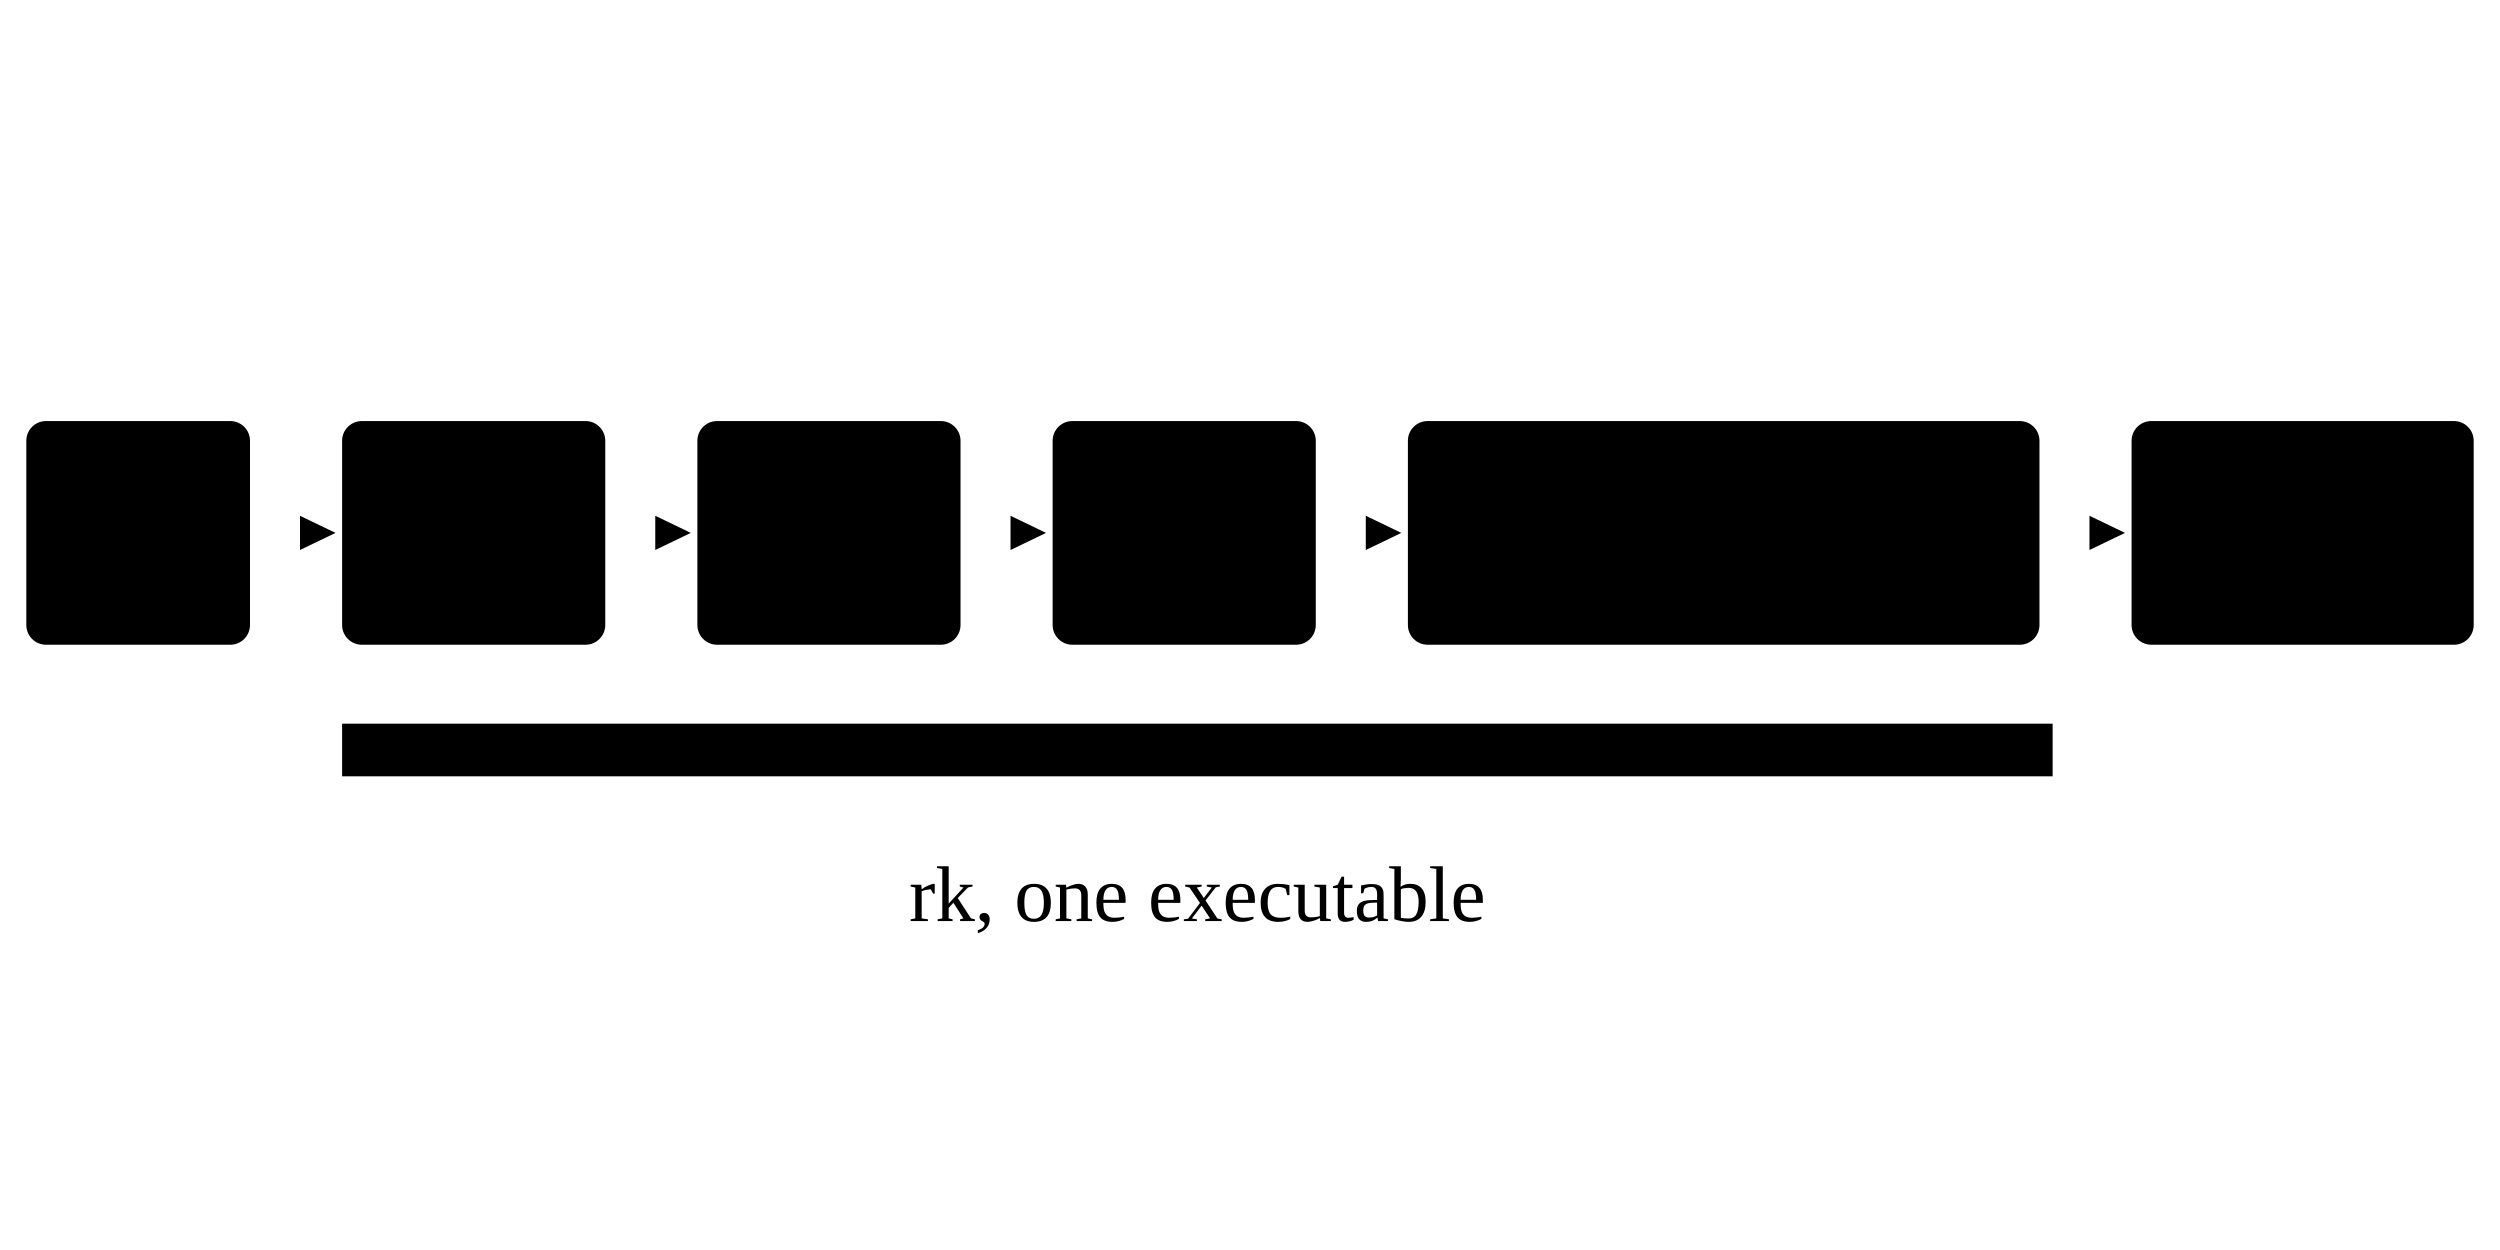
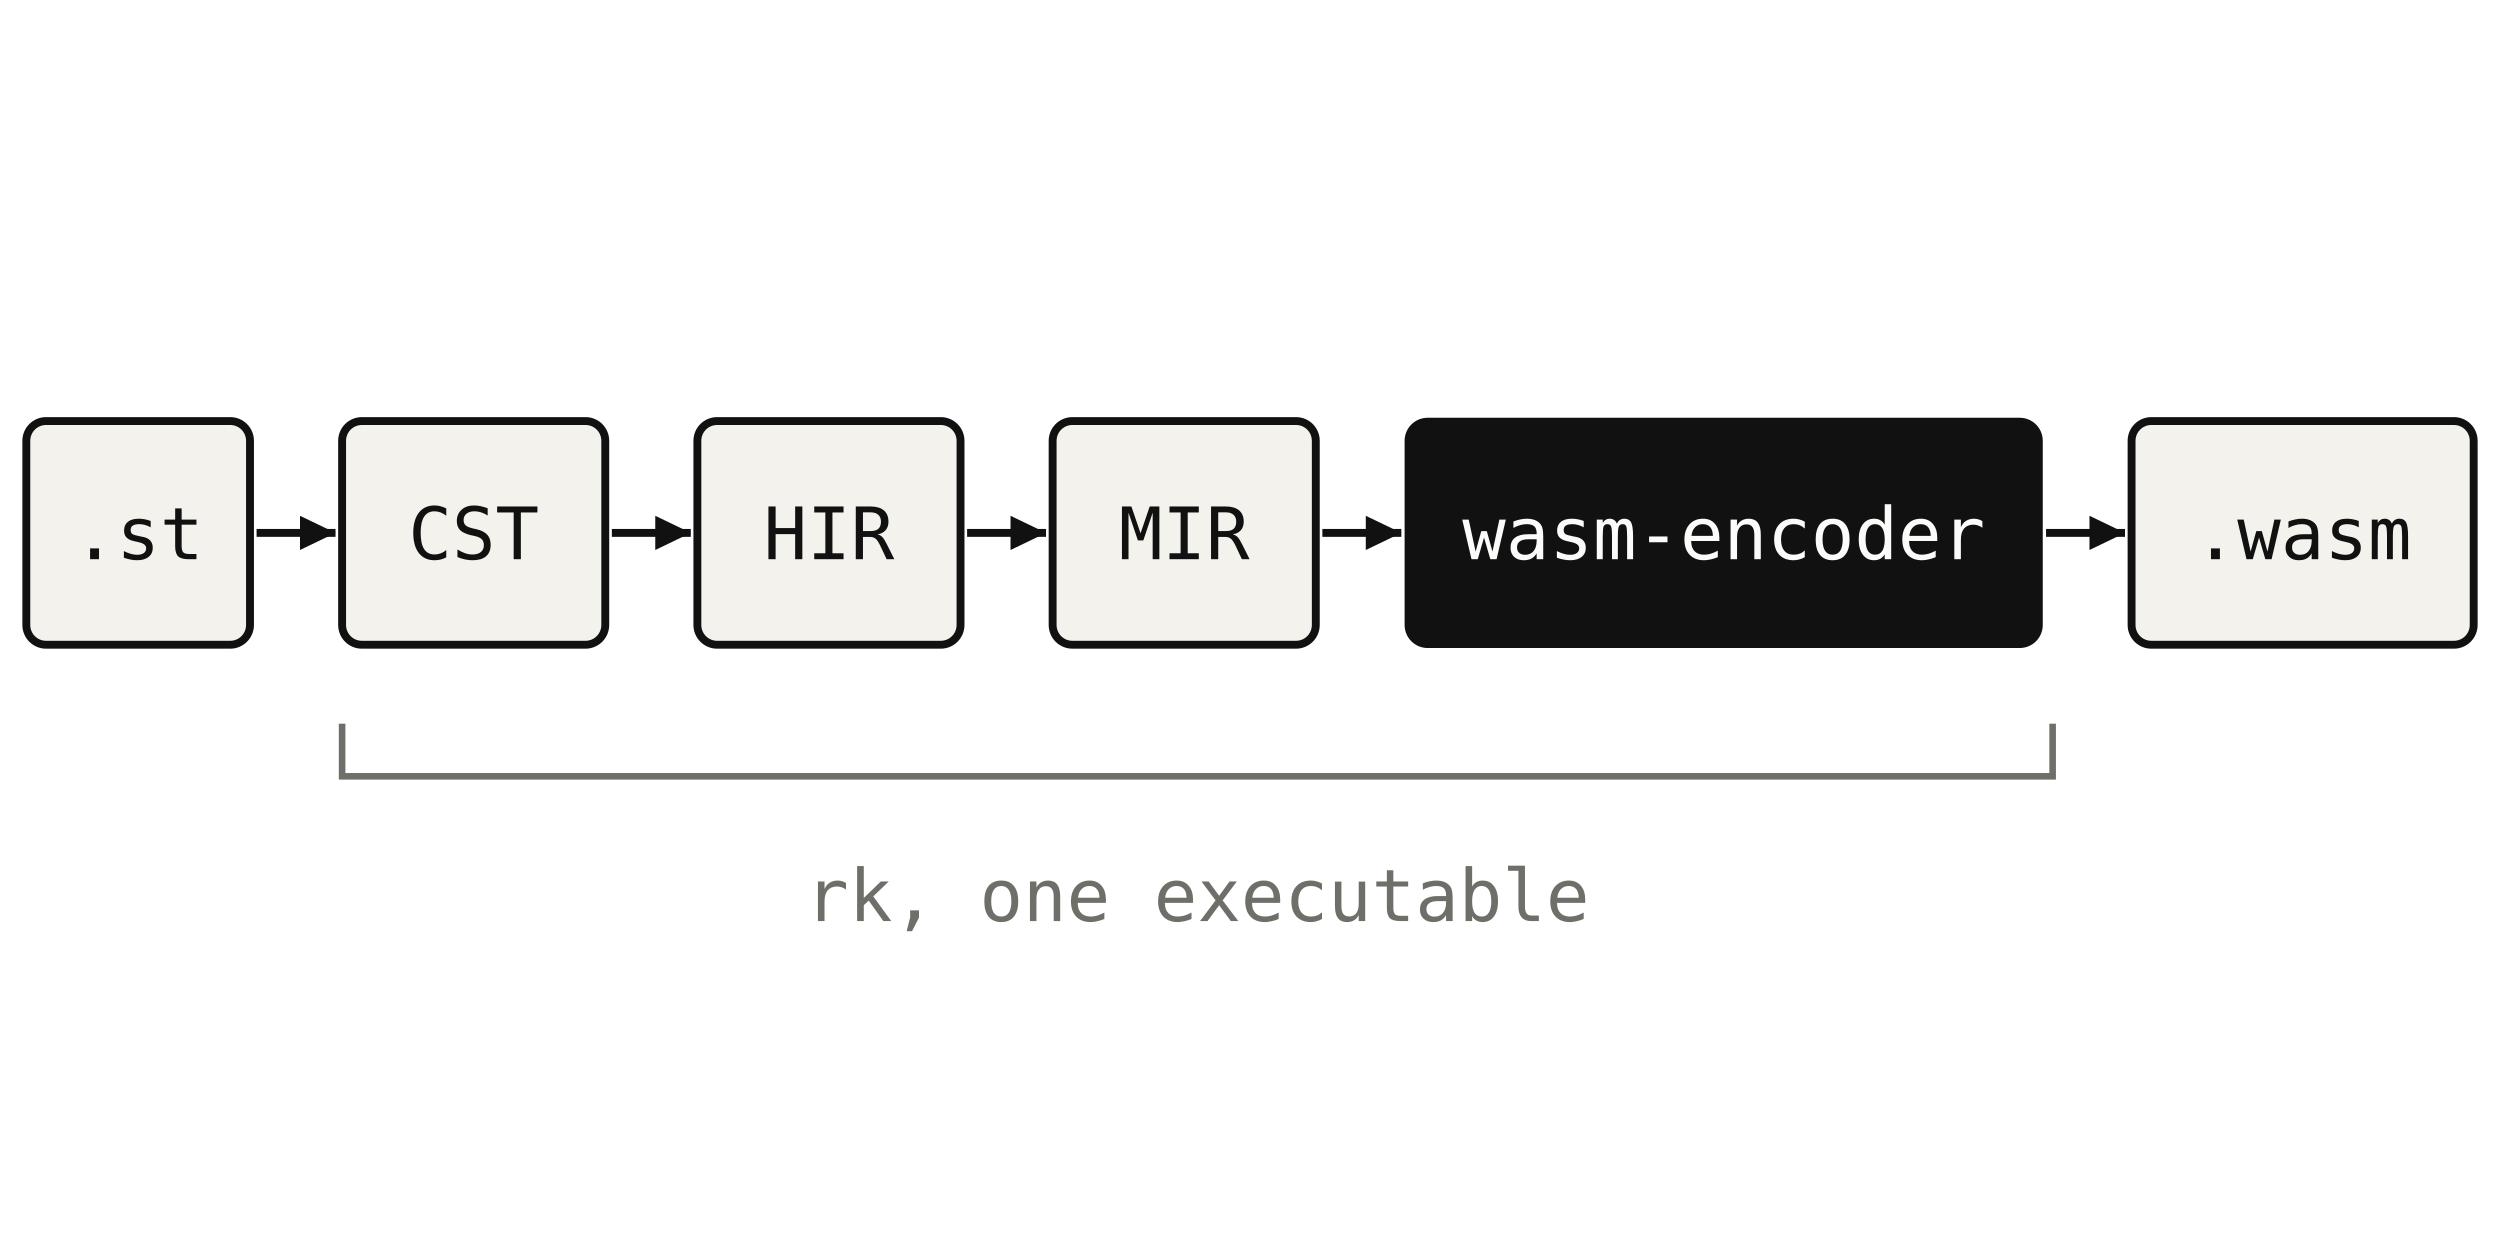
- <svg class="fig" viewBox="0 0 380 190" role="img" aria-label="The compiler: Structured Text through CST, HIR and MIR to wasm-encoder and a .wasm module, all in one executable">
+ <svg xmlns="http://www.w3.org/2000/svg" class="fig" viewBox="0 0 380 190" role="img" aria-label="The compiler: Structured Text through CST, HIR and MIR to wasm-encoder and a .wasm module, all in one executable">
+   <style>/* When this file is its own document, an image in the README: the site inlines it and colors it itself. */svg:root{color:#111}svg:root text{font-family:ui-monospace,SFMono-Regular,Menlo,Consolas,monospace;font-size:11px;fill:#6f6f6a}svg:root .t{fill:#111}svg:root .p{fill:#fbfbf9}svg:root .rt{fill:#e51400}svg:root .g{fill:#1c6b3a;font-weight:600}svg:root .code{font-size:13px}svg:root .l{fill:none;stroke:currentColor;stroke-width:1.2}svg:root .m{fill:none;stroke:#6f6f6a;stroke-width:1}svg:root .f{fill:#f3f2ed}svg:root .k{fill:#111;stroke:#111}svg:root .dash{stroke-dasharray:4 3}svg:root .r{fill:none;stroke:#e51400;stroke-width:1.4}svg:root .head{fill:currentColor;stroke:none}@media (prefers-color-scheme:dark){svg:root{color:#e8e6df}svg:root text{font-family:ui-monospace,SFMono-Regular,Menlo,Consolas,monospace;font-size:11px;fill:#979489}svg:root .t{fill:#e8e6df}svg:root .p{fill:#131312}svg:root .rt{fill:#f14c4c}svg:root .g{fill:#a6d189;font-weight:600}svg:root .code{font-size:13px}svg:root .l{fill:none;stroke:currentColor;stroke-width:1.2}svg:root .m{fill:none;stroke:#979489;stroke-width:1}svg:root .f{fill:#1c1b19}svg:root .k{fill:#e8e6df;stroke:#e8e6df}svg:root .dash{stroke-dasharray:4 3}svg:root .r{fill:none;stroke:#f14c4c;stroke-width:1.4}svg:root .head{fill:currentColor;stroke:none}}</style>
  <rect class="l f" x="4" y="64" width="34" height="34" rx="3" />
  <text class="t" x="21" y="85" text-anchor="middle">.st</text>
  <path class="l" d="M39 81L51 81" />
  <path class="head" d="M51 81L45.6 83.6L45.6 78.4z" />
  <rect class="l f" x="52" y="64" width="40" height="34" rx="3" />
  <text class="t" x="72" y="85" text-anchor="middle">CST</text>
  <path class="l" d="M93 81L105 81" />
  <path class="head" d="M105 81L99.6 83.6L99.6 78.4z" />
  <rect class="l f" x="106" y="64" width="40" height="34" rx="3" />
  <text class="t" x="126" y="85" text-anchor="middle">HIR</text>
  <path class="l" d="M147 81L159 81" />
  <path class="head" d="M159 81L153.6 83.6L153.6 78.4z" />
  <rect class="l f" x="160" y="64" width="40" height="34" rx="3" />
  <text class="t" x="180" y="85" text-anchor="middle">MIR</text>
  <path class="l" d="M201 81L213 81" />
  <path class="head" d="M213 81L207.6 83.6L207.6 78.4z" />
  <rect class="k" x="214" y="64" width="96" height="34" rx="3" />
  <text class="p" x="262" y="85" text-anchor="middle">wasm-encoder</text>
  <path class="l" d="M311 81L323 81" />
  <path class="head" d="M323 81L317.6 83.6L317.6 78.4z" />
  <rect class="l f" x="324" y="64" width="52" height="34" rx="3" />
  <text class="t" x="350" y="85" text-anchor="middle">.wasm</text>
  <path class="m" d="M52 110v8h260v-8" />
  <text x="182" y="140" text-anchor="middle">rk, one executable</text>
</svg>
